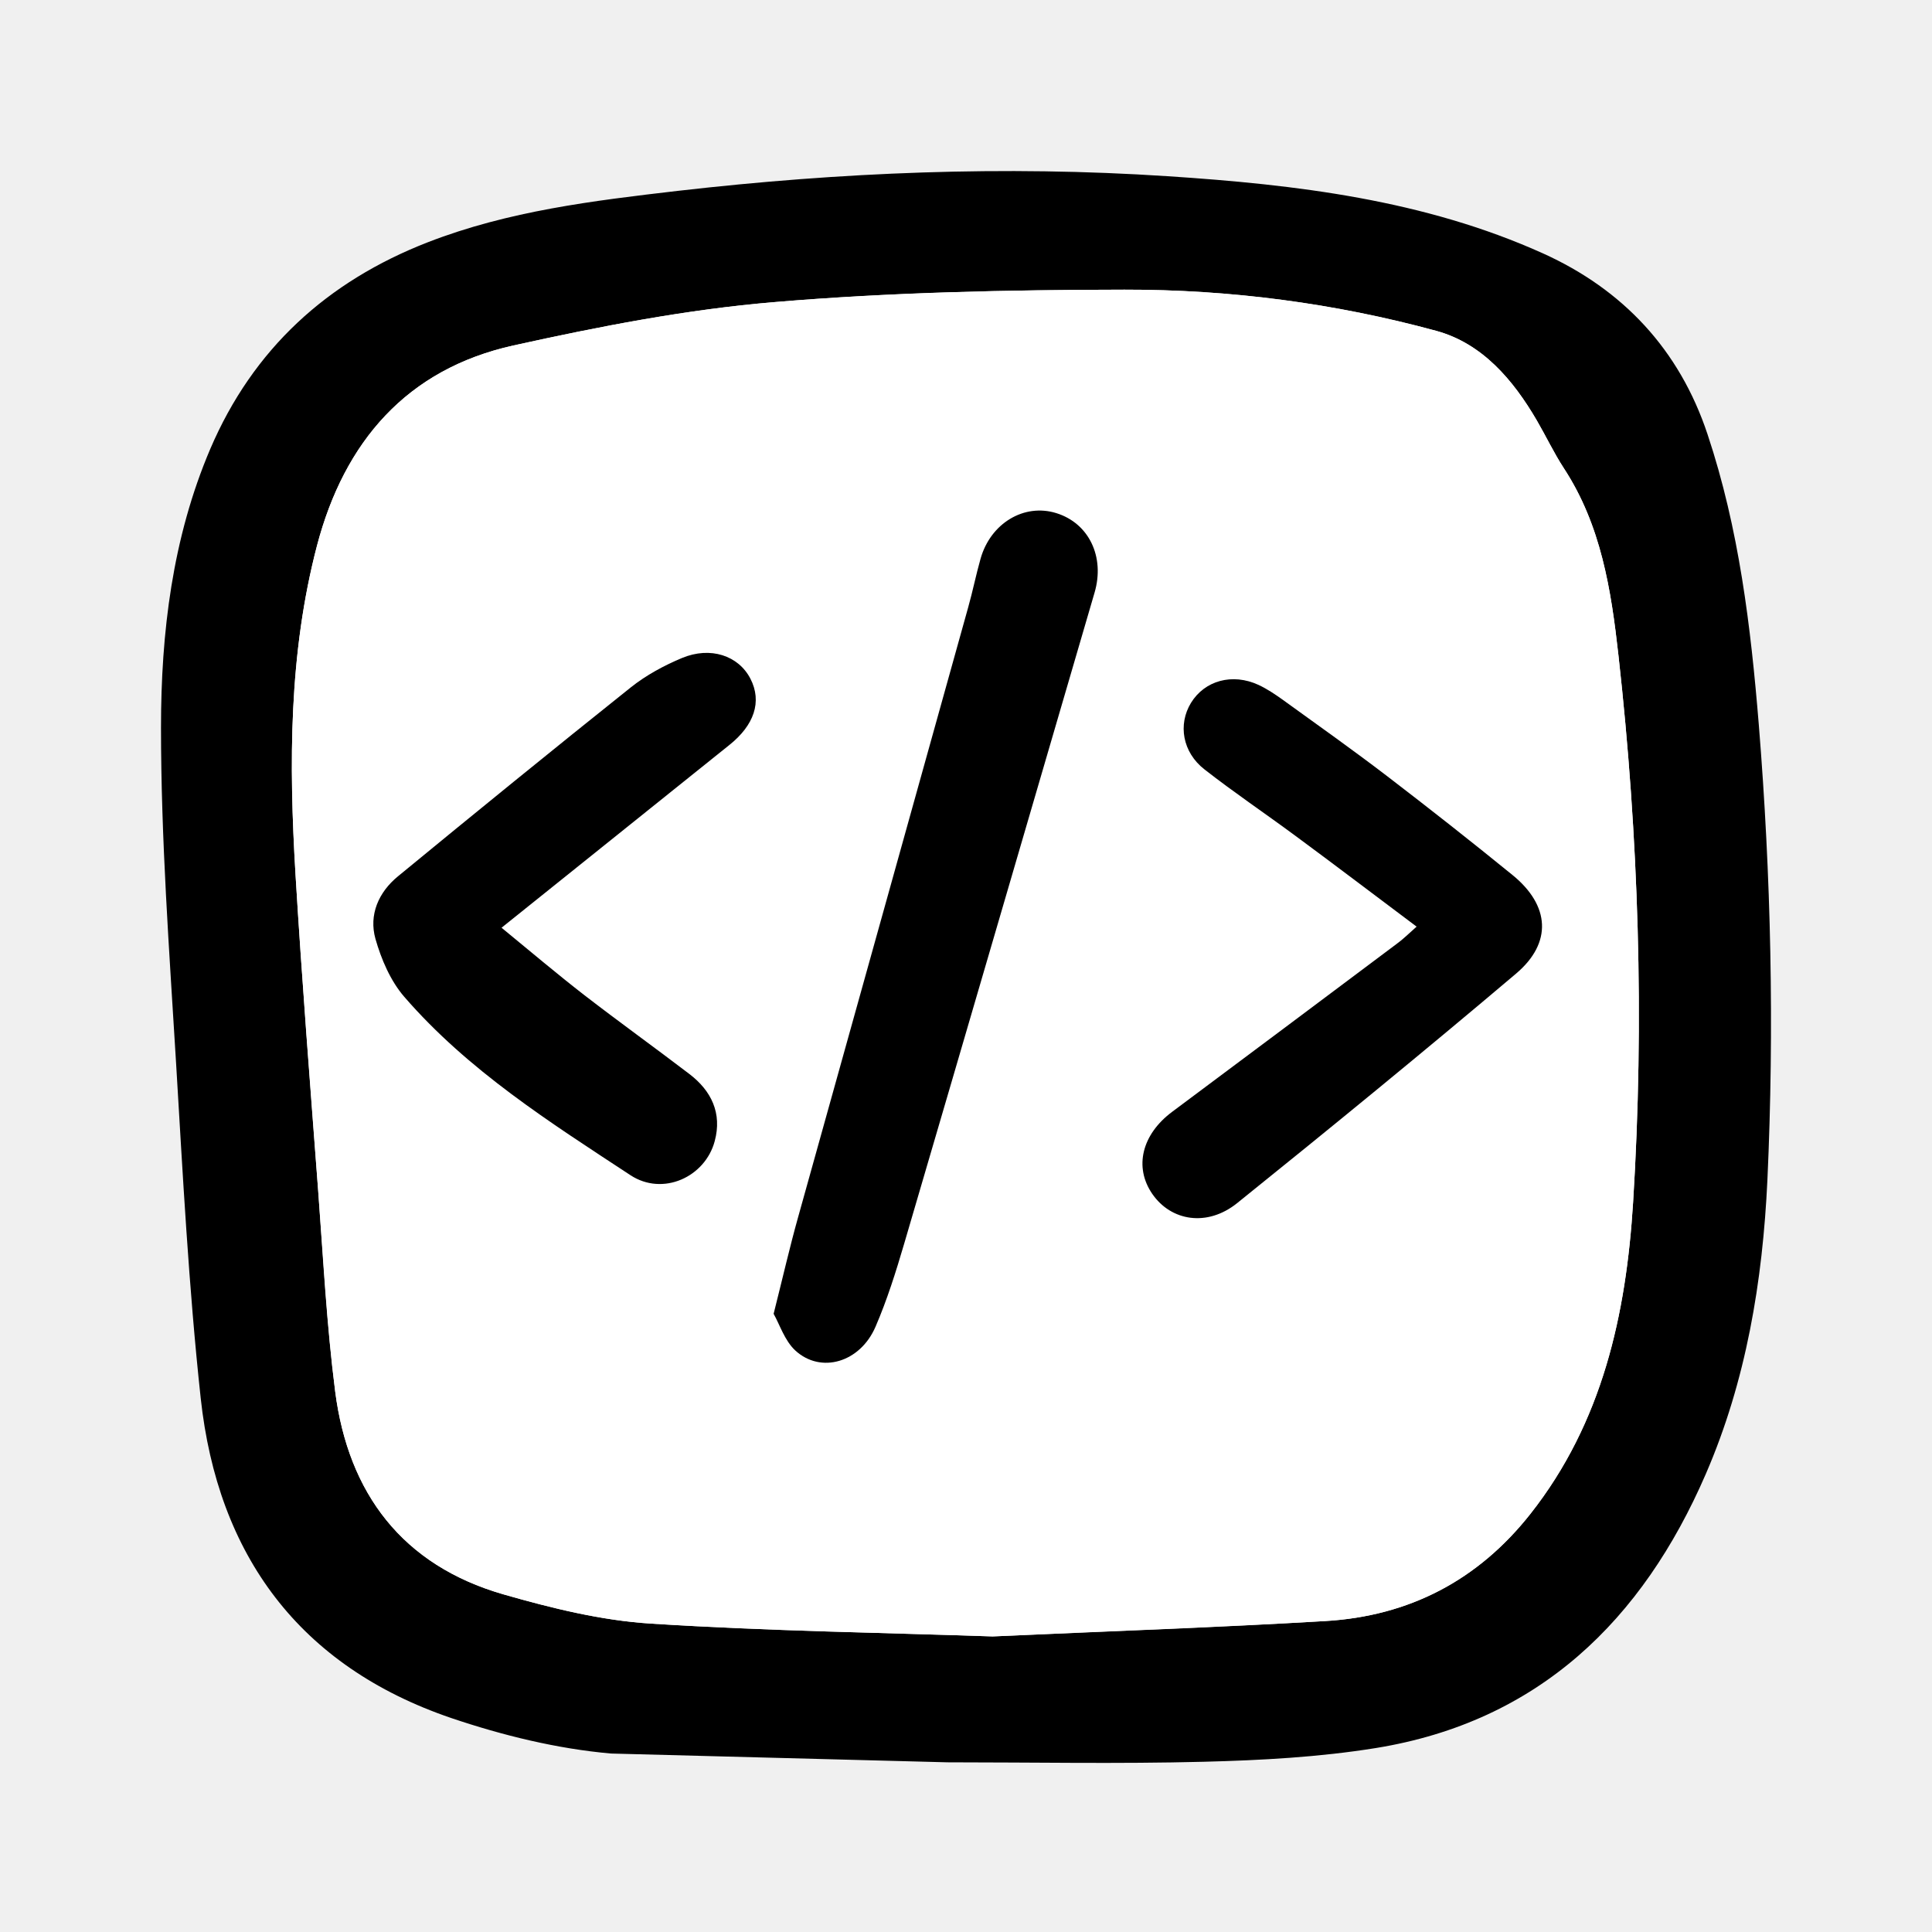
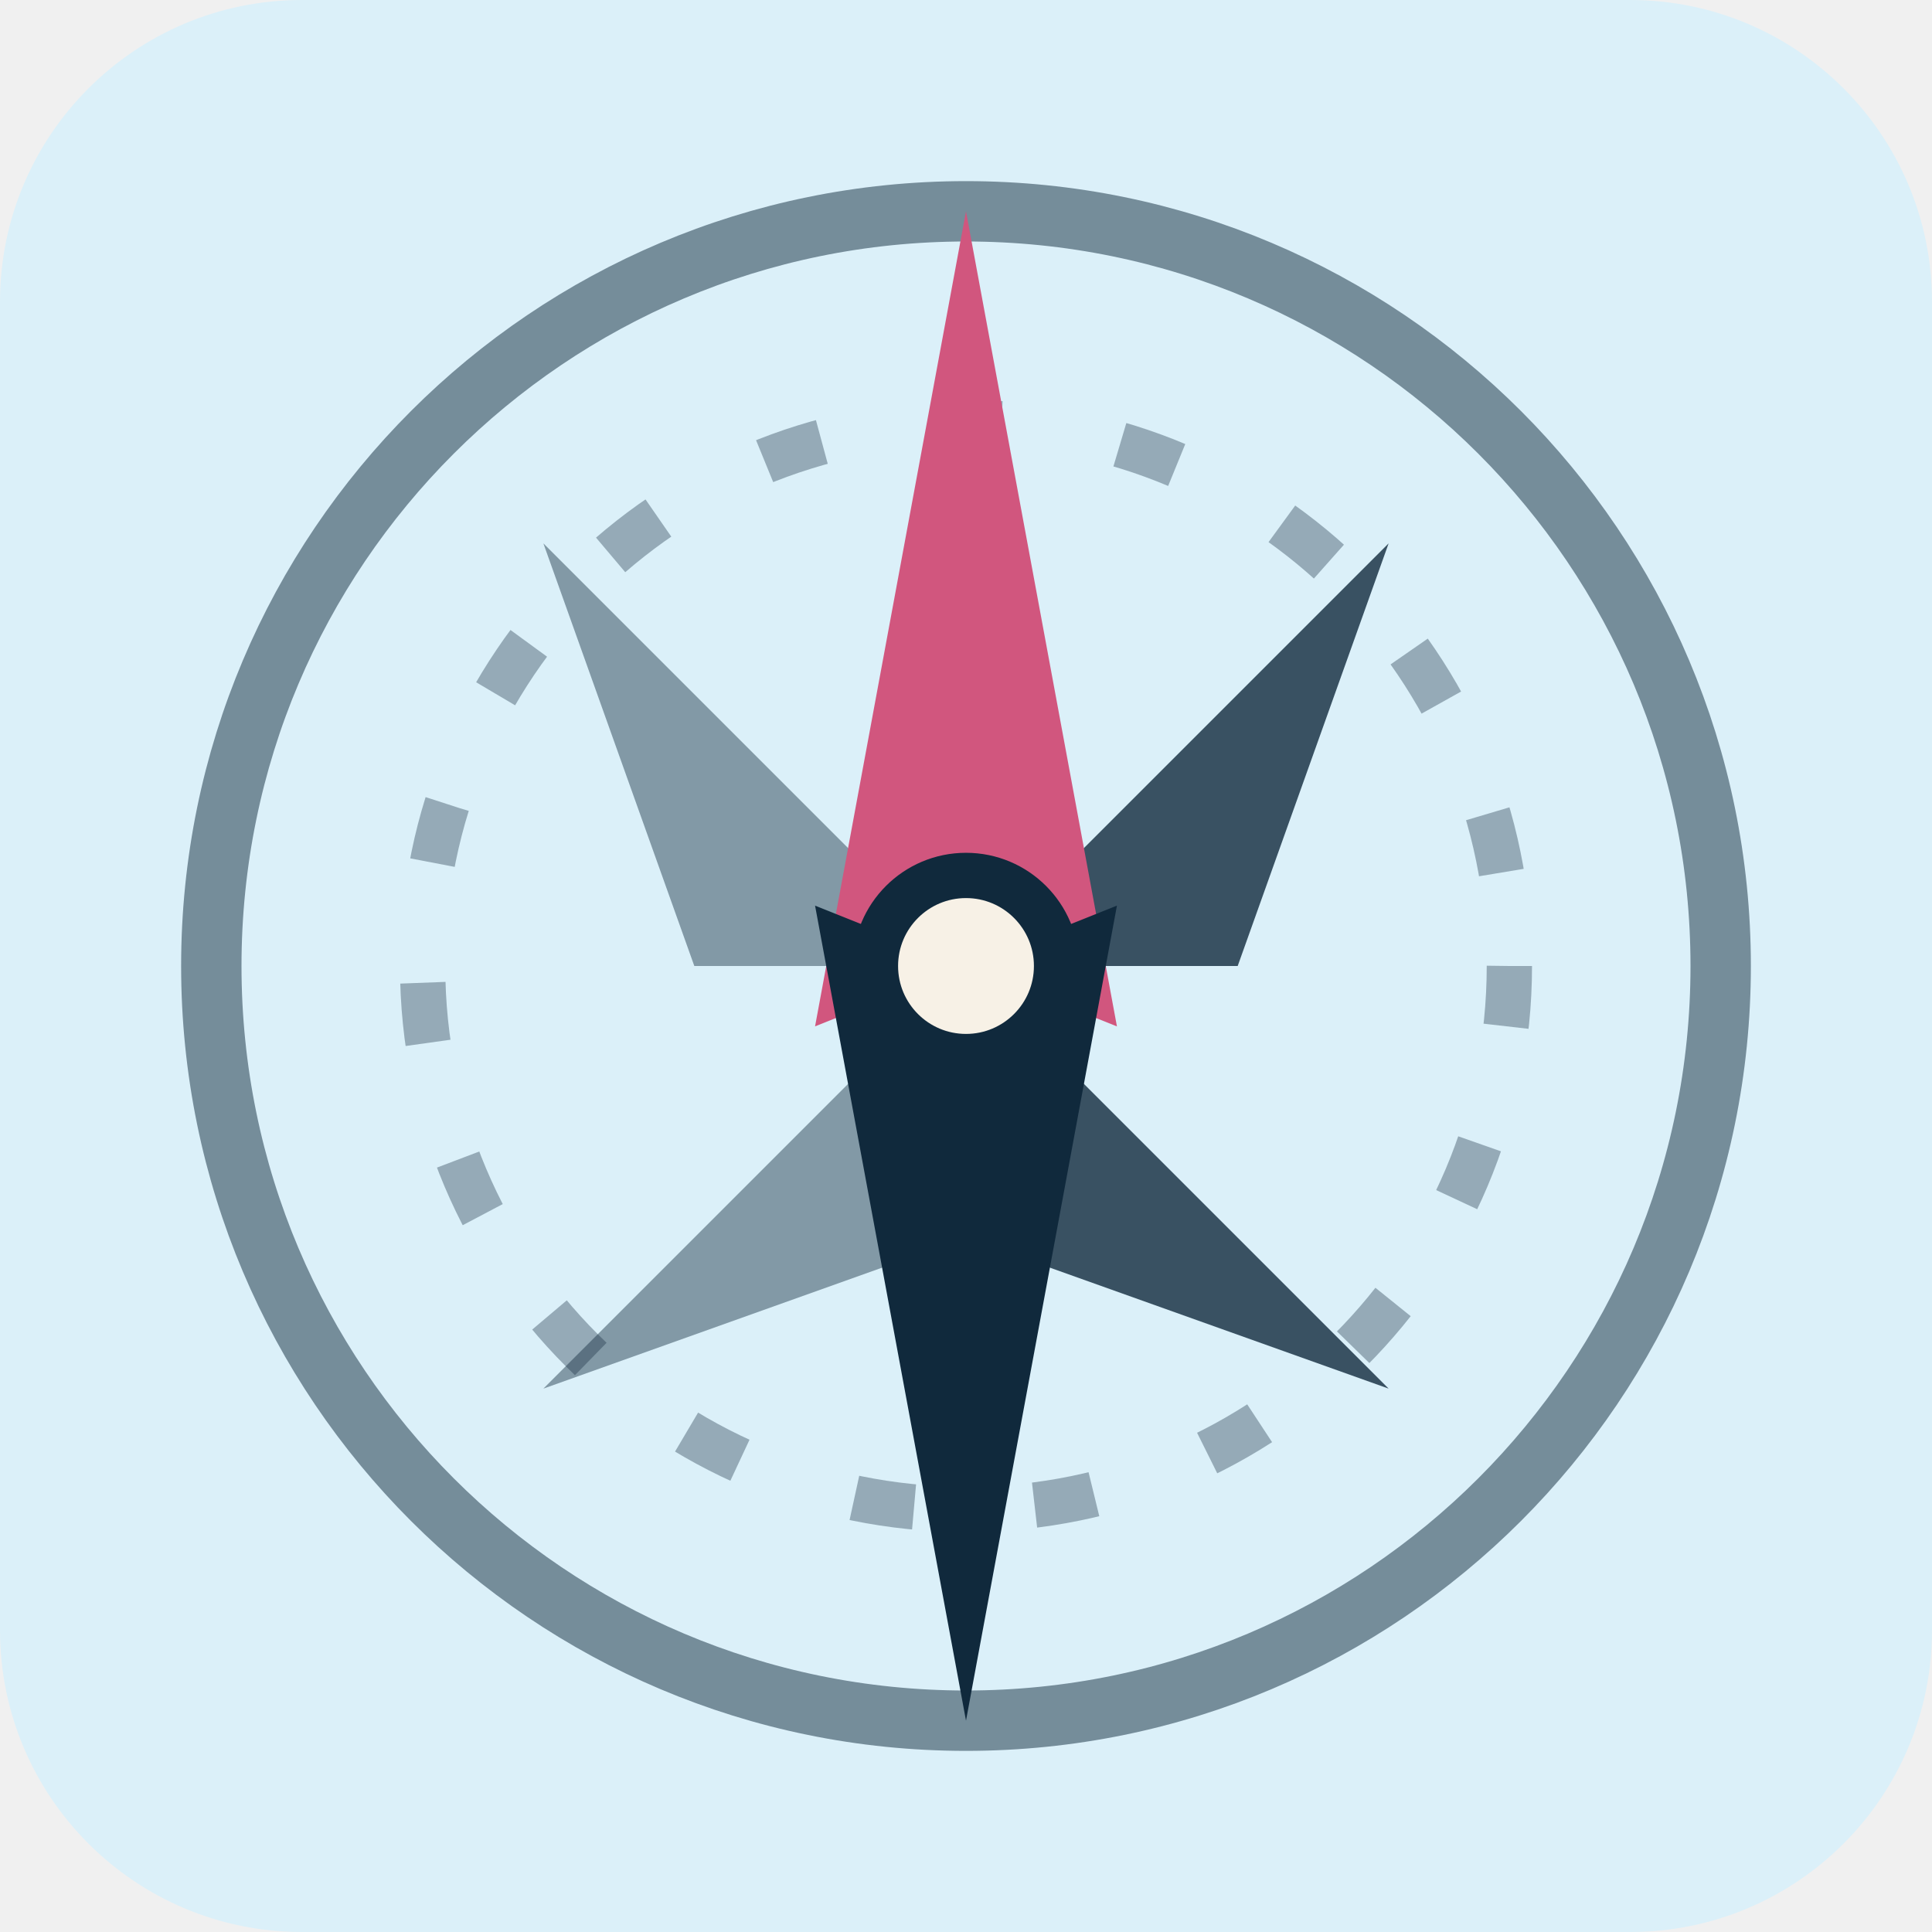
- <svg xmlns="http://www.w3.org/2000/svg" width="800px" height="800px" viewBox="0 0 960 960" fill="none">
-   <path d="M303.58 871.32C276.758 868.956 249.754 862.319 224.204 853.681C148.738 827.95 108.186 772.76 99.73 694.747C93.729 639.284 90.82 583.457 87.456 527.63C84.091 472.258 80 416.886 80 361.513C80 314.415 85.637 267.317 104.458 223.128C125.734 173.393 162.558 139.842 212.566 120.385C252.572 104.837 294.67 99.745 336.858 94.835C417.78 85.561 498.884 82.197 580.169 87.561C644.088 91.744 707.644 99.29 766.744 125.931C806.386 143.843 834.482 173.666 848.484 215.854C864.123 262.771 869.942 311.233 873.943 360.149C880.034 435.434 881.671 510.809 878.216 586.276C875.852 636.738 867.669 686.11 847.575 732.48C816.115 805.128 764.471 855.5 683.64 868.593C655.454 873.139 626.631 874.685 598.081 875.412C555.711 876.503 513.25 875.685 470.789 875.685L303.58 871.32ZM493.247 813.129C552.71 810.493 605.628 808.674 658.545 805.492C700.097 803.037 734.375 785.307 760.47 752.211C796.294 706.749 808.023 653.013 811.478 597.459C817.115 506.718 814.297 416.067 804.204 325.689C800.567 293.048 795.567 260.952 777.018 232.584C772.108 225.037 768.199 216.763 763.653 208.944C751.832 188.668 736.466 170.574 713.645 164.391C663.091 150.571 610.992 143.843 558.711 143.934C500.702 144.025 442.511 145.298 384.775 150.116C341.223 153.753 297.852 162.209 255.118 171.665C202.11 183.394 171.105 219.491 157.558 270.954C143.464 324.598 143.555 379.425 146.829 434.343C150.011 486.806 154.193 539.268 158.103 591.731C160.649 625.009 162.377 658.378 166.559 691.474C173.105 742.118 200.019 777.76 250.118 792.217C274.03 799.127 298.852 805.219 323.493 806.765C382.138 810.493 440.875 811.311 493.247 813.129Z" fill="#000000" />
-   <path d="M493.247 813.13C440.875 811.312 382.139 810.493 323.493 806.766C298.762 805.22 274.031 799.037 250.118 792.218C200.019 777.761 173.106 742.119 166.559 691.475C162.286 658.47 160.558 625.01 158.103 591.732C154.103 539.269 150.011 486.897 146.829 434.344C143.556 379.517 143.465 324.69 157.558 270.954C171.106 219.583 202.11 183.395 255.119 171.666C297.853 162.21 341.223 153.754 384.775 150.117C442.512 145.207 500.703 144.025 558.712 143.934C611.084 143.844 663.092 150.663 713.645 164.392C736.467 170.666 751.833 188.669 763.653 208.945C768.199 216.764 772.109 225.038 777.019 232.585C795.567 260.862 800.568 293.049 804.205 325.69C814.297 416.068 817.116 506.719 811.479 597.46C808.024 653.014 796.294 706.75 760.471 752.212C734.376 785.308 700.188 803.038 658.546 805.493C605.628 808.584 552.711 810.403 493.247 813.13ZM384.412 652.832C387.321 658.015 389.776 666.107 395.141 671.017C407.87 682.837 427.327 677.018 435.056 659.197C440.784 645.922 445.148 632.011 449.24 618.1C480.881 510.265 512.341 402.339 543.891 294.413C549.074 276.683 541.073 259.953 524.797 254.952C508.886 250.042 492.247 259.953 487.246 277.592C484.973 285.593 483.336 293.776 481.063 301.868C452.877 402.793 424.691 503.718 396.595 604.734C392.413 619.736 388.958 634.92 384.412 652.832ZM249.209 460.984C288.397 429.616 325.311 399.884 362.408 370.334C374.774 360.514 378.865 348.694 372.955 337.328C367.045 325.872 353.134 321.144 338.95 327.054C330.04 330.782 321.129 335.601 313.582 341.602C274.758 372.607 236.298 403.975 197.837 435.526C188.199 443.436 183.289 454.71 186.653 466.621C189.472 476.805 194.109 487.534 200.928 495.353C232.661 531.995 273.303 557.727 313.31 584.003C329.494 594.641 350.497 584.913 355.225 567.092C358.862 553.18 353.589 542.088 342.587 533.723C325.311 520.539 307.581 507.81 290.397 494.535C276.94 484.079 264.029 473.077 249.209 460.984ZM703.916 460.439C699.825 463.985 697.097 466.803 693.915 469.167C656.818 496.99 619.63 524.721 582.443 552.544C567.44 563.818 563.531 580.003 572.532 593.278C581.897 606.916 599.809 609.826 614.72 597.915C661.364 560.454 707.644 522.539 753.288 483.897C771.472 468.531 770.108 449.982 751.56 434.889C731.011 418.159 710.19 401.793 689.187 385.7C672.184 372.698 654.727 360.332 637.36 347.785C633.542 345.057 629.541 342.42 625.359 340.42C612.356 334.419 598.627 338.238 591.808 349.33C585.261 360.059 587.534 373.88 598.536 382.426C613.175 393.792 628.541 404.066 643.361 415.159C663.455 429.888 683.277 444.982 703.916 460.439Z" fill="white" />
-   <path d="M384.414 652.83C388.96 634.827 392.415 619.643 396.598 604.732C424.693 503.807 452.97 402.882 481.066 301.866C483.339 293.865 484.975 285.591 487.248 277.589C492.249 259.95 508.888 250.04 524.8 254.95C541.075 259.95 549.076 276.68 543.894 294.41C512.343 402.336 480.884 510.262 449.242 618.097C445.151 632.009 440.787 645.92 435.058 659.195C427.421 677.016 407.872 682.744 395.143 671.015C389.869 666.105 387.415 658.104 384.414 652.83Z" fill="#000000" />
-   <path d="M249.212 460.985C263.941 473.077 276.943 484.079 290.309 494.444C307.494 507.719 325.224 520.448 342.499 533.632C353.501 541.997 358.865 553.181 355.137 567.001C350.409 584.822 329.406 594.551 313.222 583.913C273.216 557.636 232.573 531.905 200.841 495.263C194.021 487.352 189.475 476.714 186.566 466.531C183.201 454.529 188.111 443.345 197.749 435.435C236.119 403.885 274.67 372.516 313.495 341.511C321.041 335.51 329.952 330.691 338.862 326.964C353.046 321.054 366.958 325.782 372.868 337.238C378.778 348.694 374.686 360.423 362.32 370.243C325.315 399.884 288.4 429.616 249.212 460.985Z" fill="#000000" />
-   <path d="M703.913 460.437C683.274 444.981 663.452 429.887 643.358 415.067C628.447 404.065 613.081 393.7 598.533 382.334C587.532 373.788 585.258 359.967 591.805 349.238C598.624 338.146 612.354 334.327 625.356 340.328C629.629 342.328 633.539 344.965 637.358 347.693C654.724 360.24 672.181 372.606 689.184 385.608C710.187 401.701 731.009 418.067 751.557 434.797C770.106 449.89 771.469 468.439 753.285 483.805C707.641 522.447 661.27 560.362 614.718 597.823C599.897 609.734 581.894 606.824 572.529 593.186C563.437 579.911 567.347 563.726 582.44 552.452C619.627 524.72 656.815 496.898 693.912 469.075C697.094 466.802 699.913 463.983 703.913 460.437Z" fill="#000000" />
+ <svg xmlns="http://www.w3.org/2000/svg" viewBox="0 0 64 64">
+   <rect width="64" height="64" rx="10" fill="#dbf0f9" />
+   <circle cx="32" cy="32" r="25" fill="none" stroke="#10293c" stroke-width="2" opacity=".5" />
+   <circle cx="32" cy="32" r="18" fill="none" stroke="#10293c" stroke-width="1.5" stroke-dasharray="2 4" opacity=".35" />
+   <g fill="#10293c" opacity=".8">
+     <path d="M32 32 46 46 32 41Z" />
+     <path d="M32 32 18 46 32 41Z" opacity=".55" />
+     <path d="M32 32 46 18 41 32Z" />
+     <path d="M32 32 18 18 23 32Z" opacity=".55" />
+   </g>
+   <path d="M32 32 27 34 32 7 37 34Z" fill="#d1567e" />
+   <path d="M32 32 27 30 32 57 37 30Z" fill="#10293c" />
+   <circle cx="32" cy="32" r="3" fill="#f7f1e6" stroke="#10293c" stroke-width="1.5" />
</svg>
